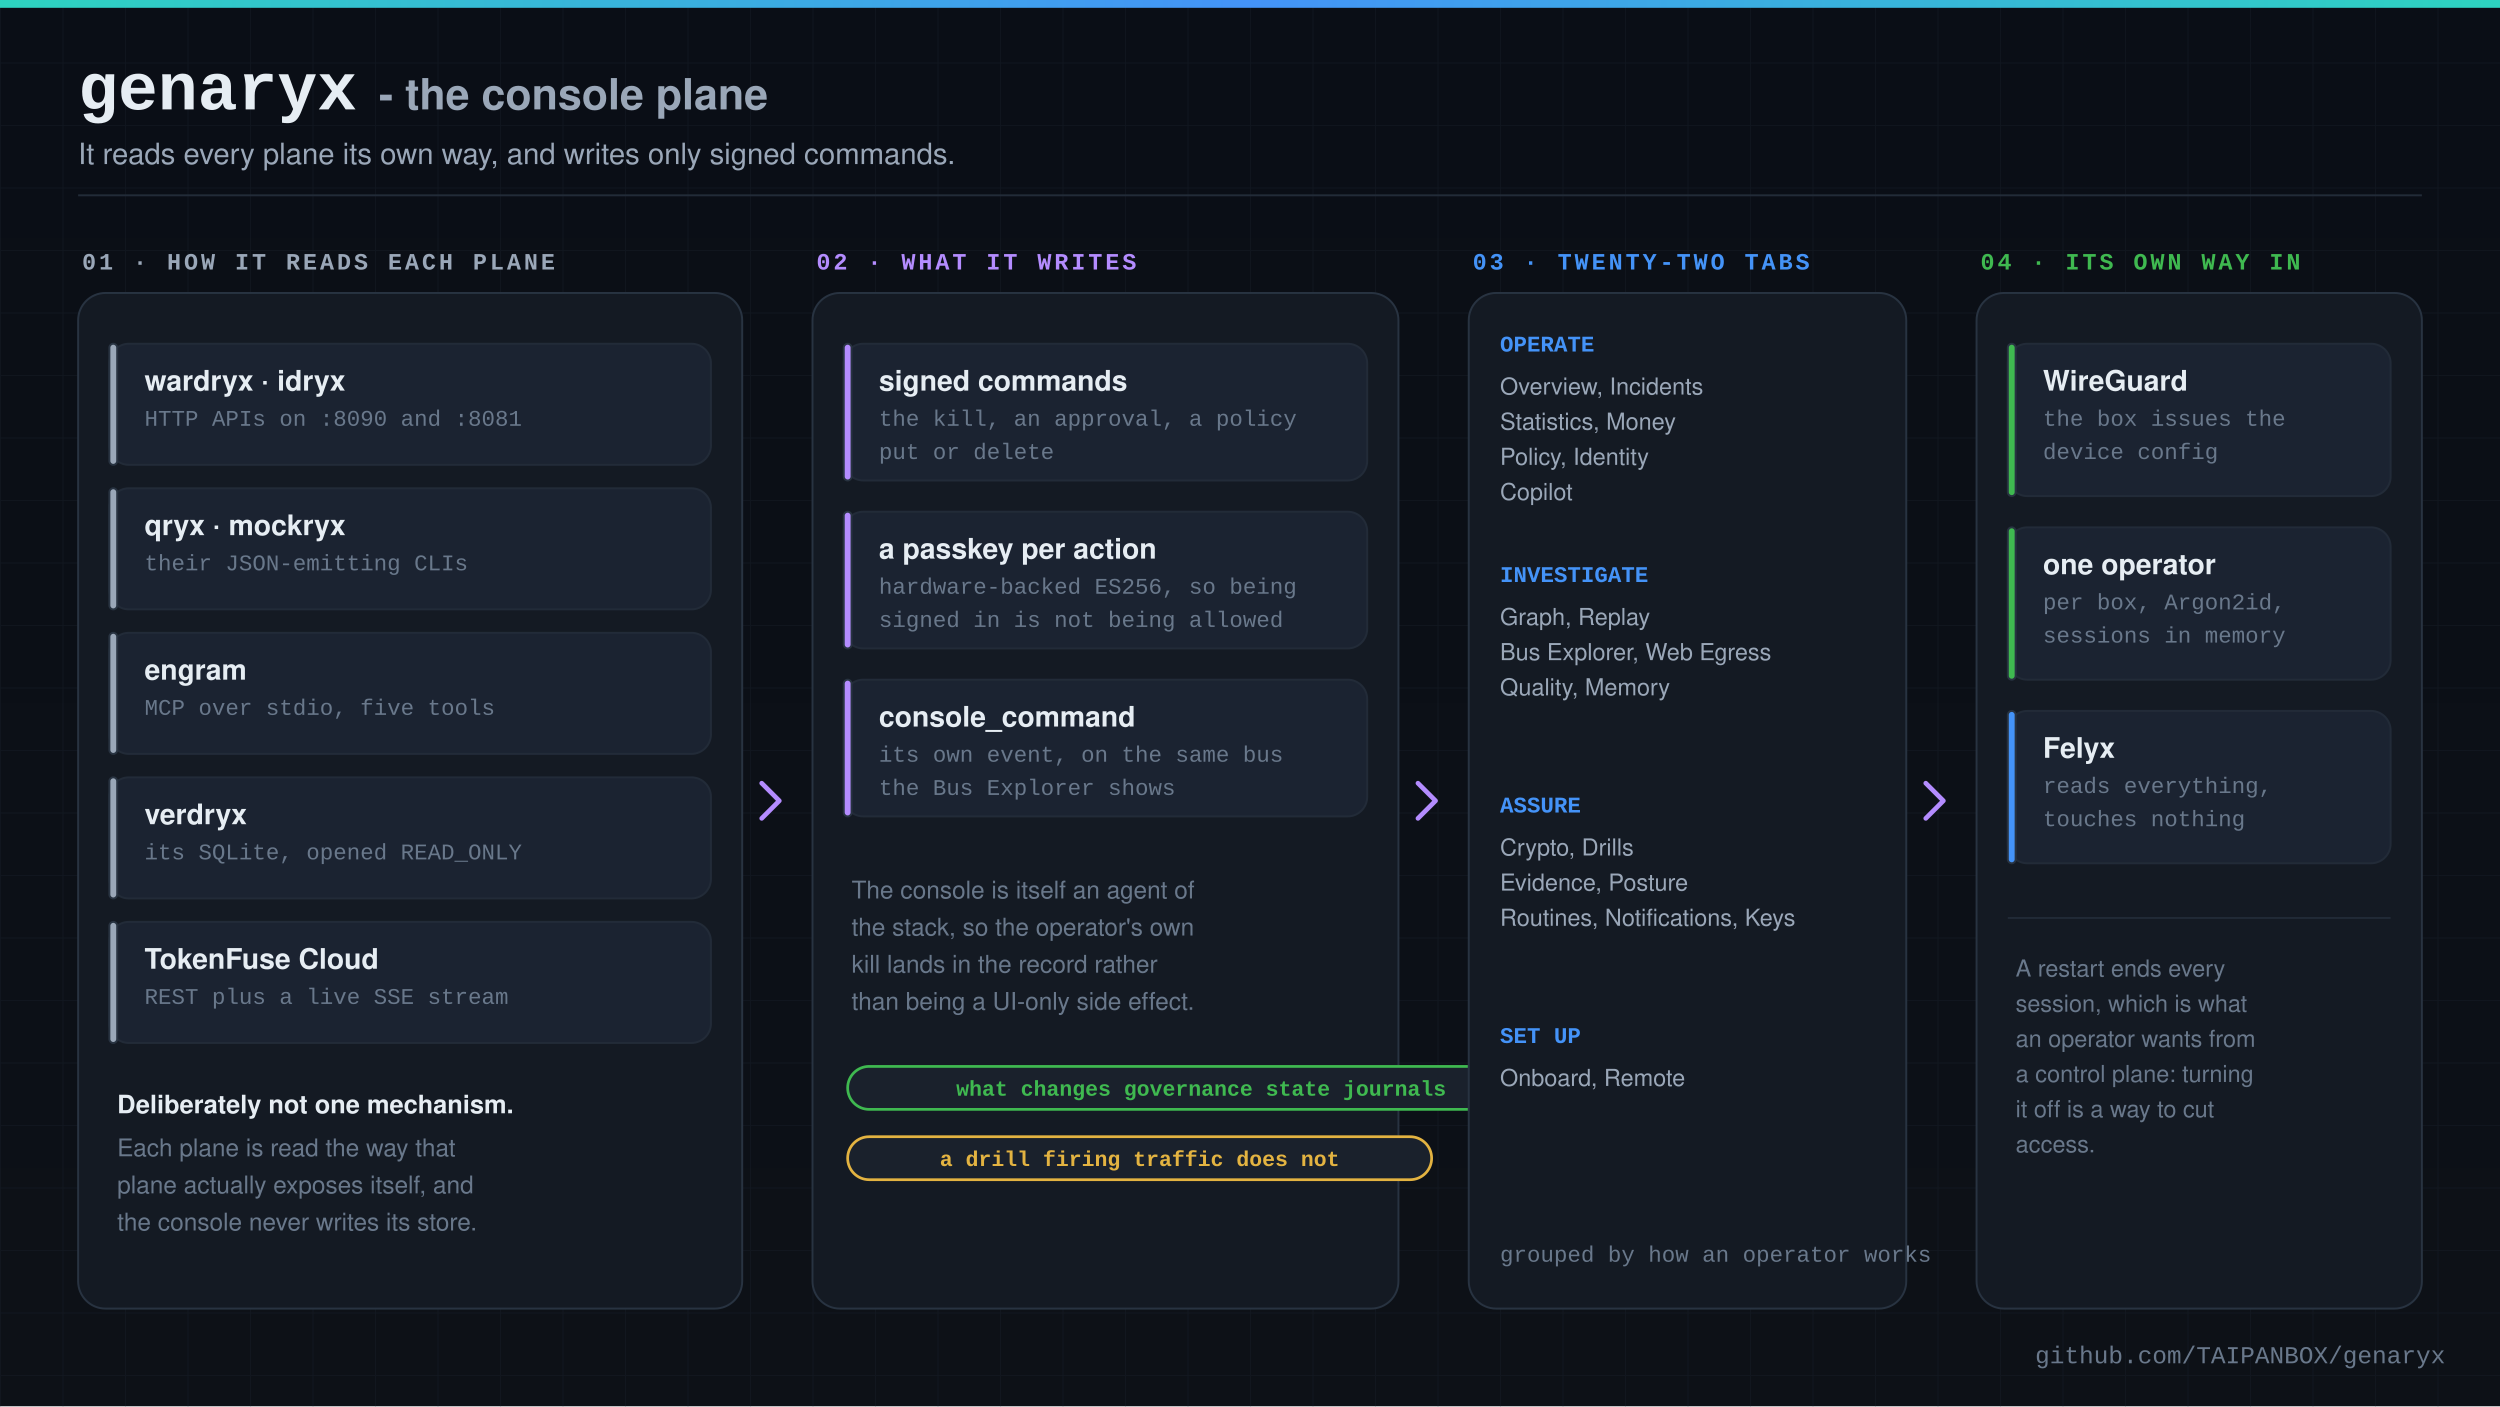
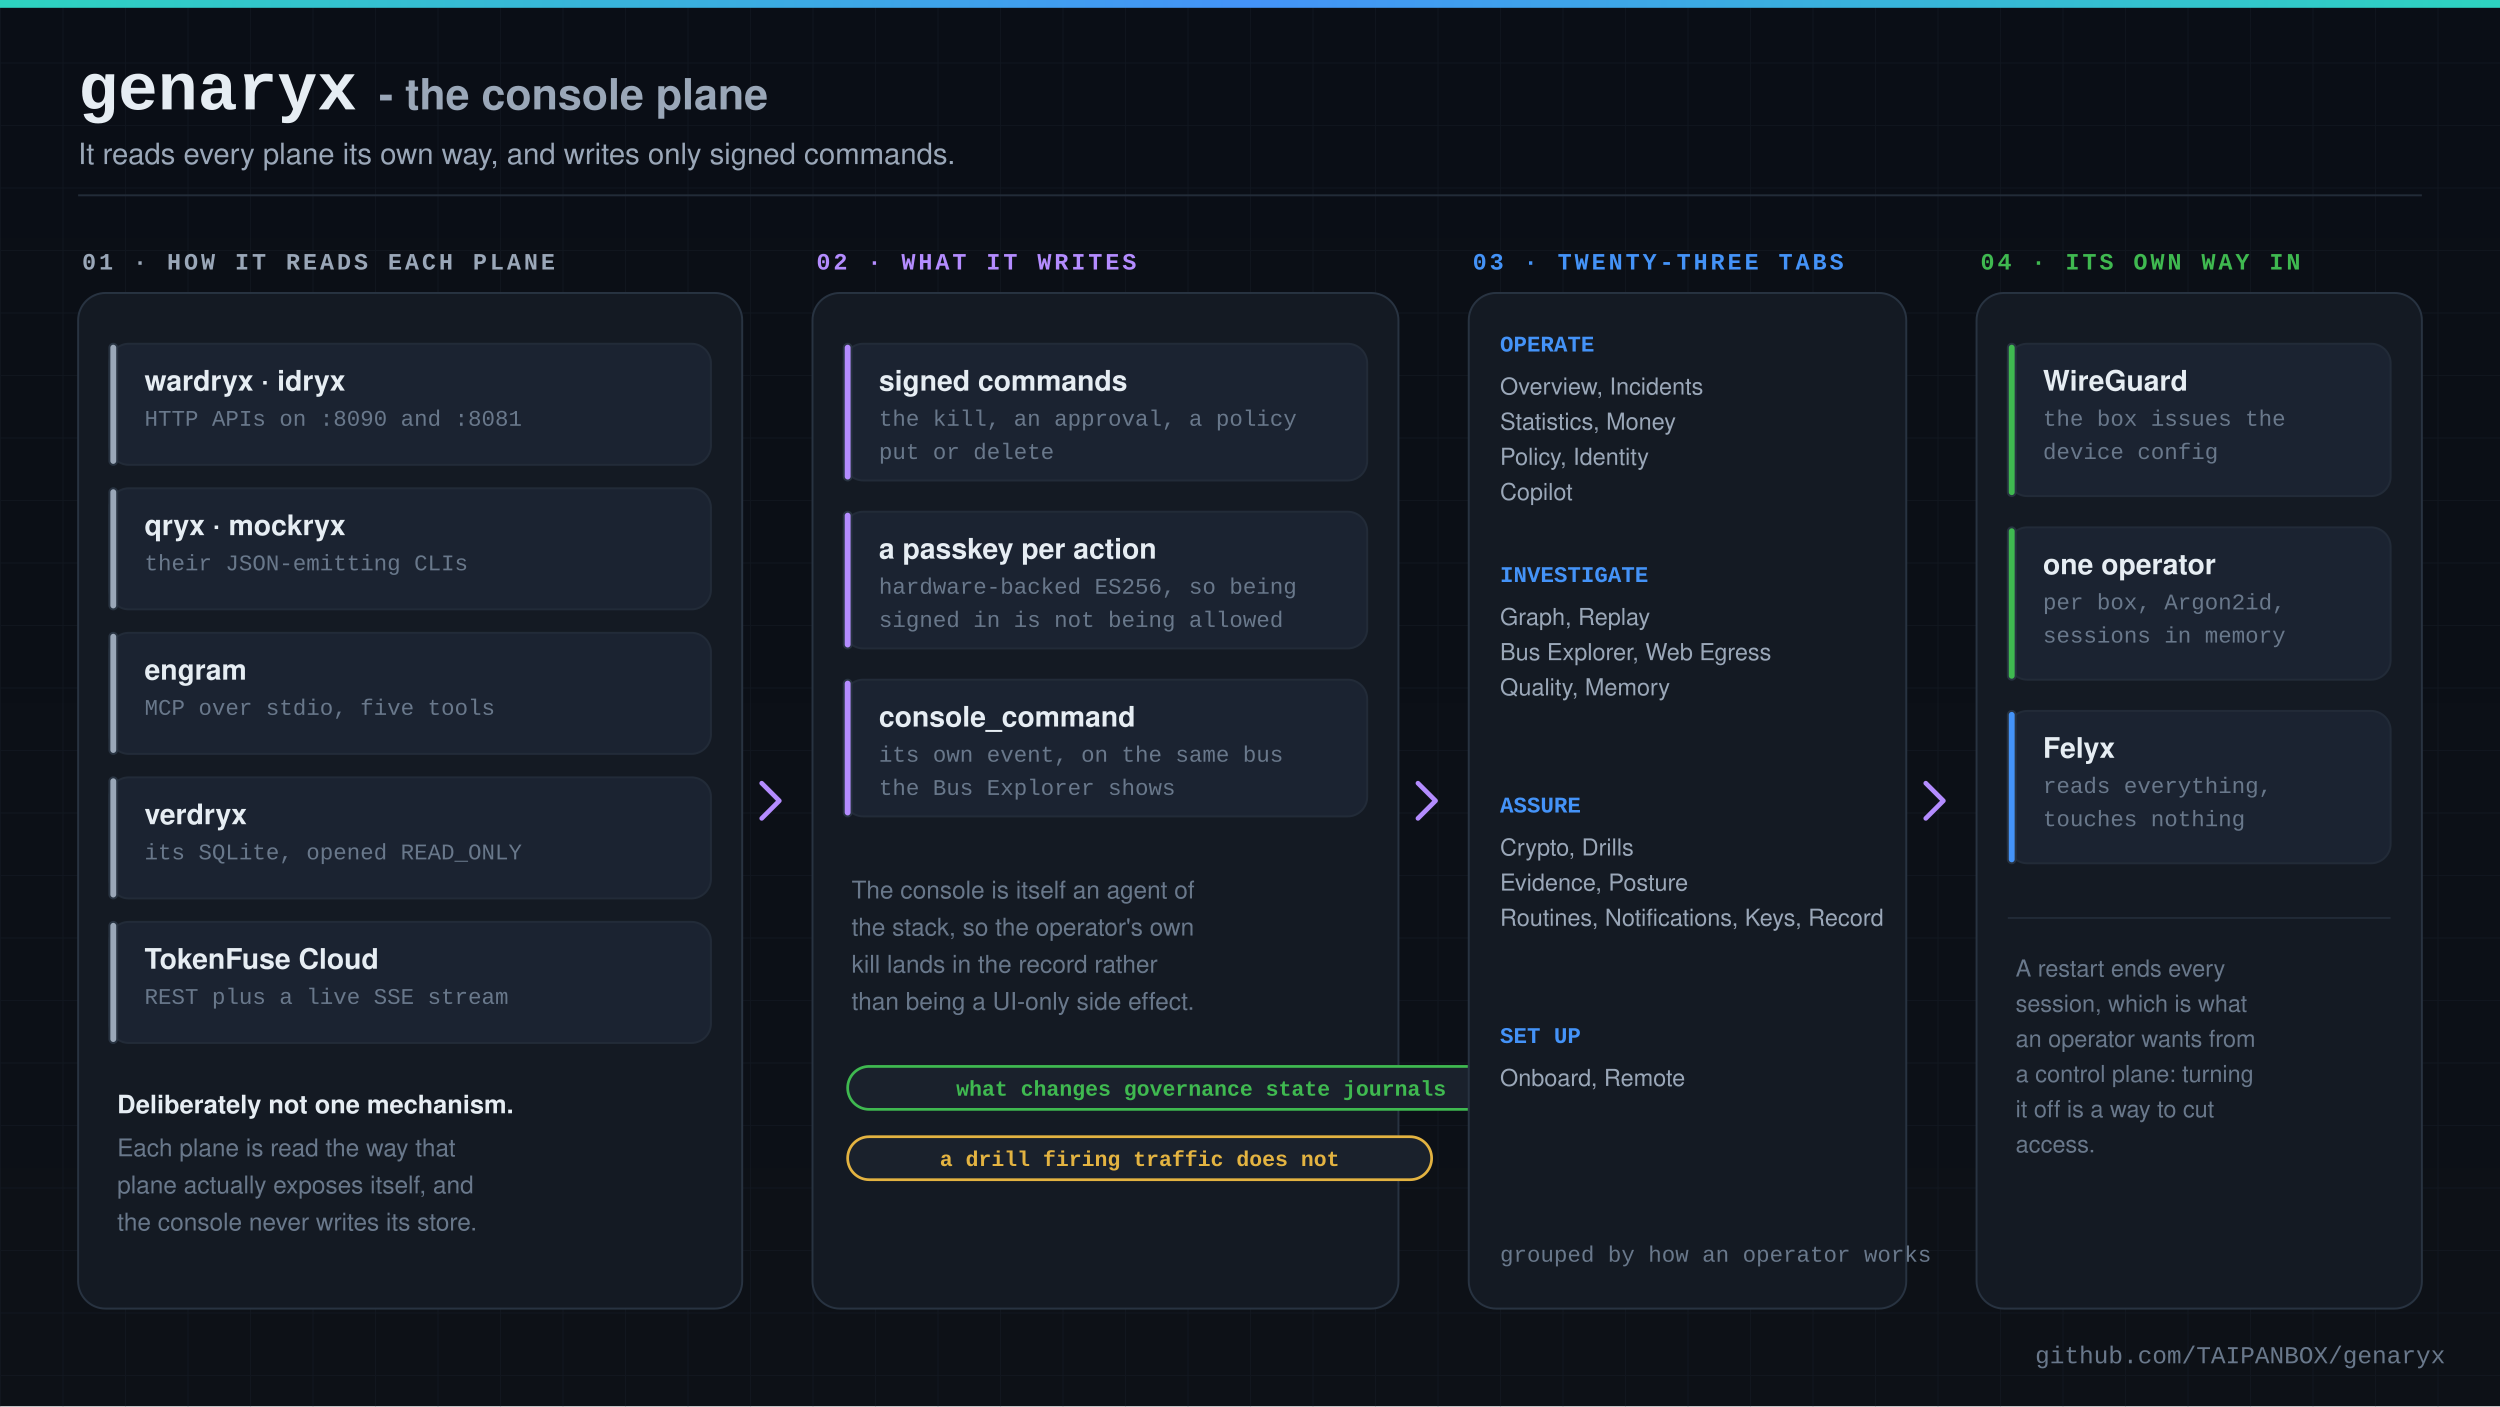
<svg xmlns="http://www.w3.org/2000/svg" width="1280" height="720" viewBox="0 0 1280 720" font-family="'Segoe UI', system-ui, -apple-system, Helvetica, Arial, sans-serif">
  <defs>
    <linearGradient id="bg" x1="0" y1="0" x2="0" y2="1">
      <stop offset="0" stop-color="#0a0e16" />
      <stop offset="1" stop-color="#0d1117" />
    </linearGradient>
    <linearGradient id="accent" x1="0" y1="0" x2="1" y2="0">
      <stop offset="0" stop-color="#2dd4bf" />
      <stop offset="0.5" stop-color="#4493f8" />
      <stop offset="1" stop-color="#2dd4bf" />
    </linearGradient>
    <pattern id="grid" width="32" height="32" patternUnits="userSpaceOnUse">
      <path d="M 32 0 L 0 0 0 32" fill="none" stroke="#161d27" stroke-width="1" />
    </pattern>
    <filter id="soft" x="-20%" y="-20%" width="140%" height="140%">
      <feDropShadow dx="0" dy="4" stdDeviation="8" flood-color="#000000" flood-opacity="0.45" />
    </filter>
  </defs>
  <rect x="0" y="0" width="1280" height="720" fill="url(#bg)" />
  <rect x="0" y="0" width="1280" height="720" fill="url(#grid)" opacity="0.5" />
  <rect x="0" y="0" width="1280" height="4" fill="url(#accent)" />
  <text x="1252" y="698" font-size="12.5" fill="#69788b" font-family="'SF Mono','JetBrains Mono','Fira Code',Menlo,Consolas,'Liberation Mono',monospace" text-anchor="end">github.com/TAIPANBOX/genaryx</text>
  <text x="40" y="56" font-size="34" fill="#e6edf3" font-family="'SF Mono','JetBrains Mono','Fira Code',Menlo,Consolas,'Liberation Mono',monospace" font-weight="700">genaryx</text>
  <text x="194" y="56" font-size="22" fill="#9aa7b8" font-weight="600">- the console plane</text>
  <text x="40" y="84" font-size="15" fill="#9aa7b8">It reads every plane its own way, and writes only signed commands.</text>
  <line x1="40" y1="100" x2="1240" y2="100" stroke="#222b38" stroke-width="1" />
  <text x="42" y="138" font-size="12" fill="#9aa7b8" font-family="'SF Mono','JetBrains Mono','Fira Code',Menlo,Consolas,'Liberation Mono',monospace" font-weight="700" letter-spacing="1.5">01 · HOW IT READS EACH PLANE</text>
  <rect x="40" y="150" width="340" height="520" rx="14" ry="14" fill="#141a23" stroke="#283341" stroke-width="1" filter="soft" />
  <rect x="56" y="176" width="308" height="62" rx="10" ry="10" fill="#1b2331" stroke="#222b38" stroke-width="1" />
  <rect x="56" y="176" width="4" height="62" rx="2" ry="2" fill="#9aa7b8" stroke="#283341" stroke-width="1" />
  <text x="74" y="200" font-size="14.5" fill="#e6edf3" font-weight="600">wardryx · idryx</text>
  <text x="74" y="218" font-size="11.5" fill="#69788b" font-family="'SF Mono','JetBrains Mono','Fira Code',Menlo,Consolas,'Liberation Mono',monospace">HTTP APIs on :8090 and :8081</text>
  <rect x="56" y="250" width="308" height="62" rx="10" ry="10" fill="#1b2331" stroke="#222b38" stroke-width="1" />
  <rect x="56" y="250" width="4" height="62" rx="2" ry="2" fill="#9aa7b8" stroke="#283341" stroke-width="1" />
  <text x="74" y="274" font-size="14.5" fill="#e6edf3" font-weight="600">qryx · mockryx</text>
  <text x="74" y="292" font-size="11.5" fill="#69788b" font-family="'SF Mono','JetBrains Mono','Fira Code',Menlo,Consolas,'Liberation Mono',monospace">their JSON-emitting CLIs</text>
  <rect x="56" y="324" width="308" height="62" rx="10" ry="10" fill="#1b2331" stroke="#222b38" stroke-width="1" />
  <rect x="56" y="324" width="4" height="62" rx="2" ry="2" fill="#9aa7b8" stroke="#283341" stroke-width="1" />
  <text x="74" y="348" font-size="14.5" fill="#e6edf3" font-weight="600">engram</text>
  <text x="74" y="366" font-size="11.5" fill="#69788b" font-family="'SF Mono','JetBrains Mono','Fira Code',Menlo,Consolas,'Liberation Mono',monospace">MCP over stdio, five tools</text>
  <rect x="56" y="398" width="308" height="62" rx="10" ry="10" fill="#1b2331" stroke="#222b38" stroke-width="1" />
  <rect x="56" y="398" width="4" height="62" rx="2" ry="2" fill="#9aa7b8" stroke="#283341" stroke-width="1" />
  <text x="74" y="422" font-size="14.5" fill="#e6edf3" font-weight="600">verdryx</text>
  <text x="74" y="440" font-size="11.5" fill="#69788b" font-family="'SF Mono','JetBrains Mono','Fira Code',Menlo,Consolas,'Liberation Mono',monospace">its SQLite, opened READ_ONLY</text>
  <rect x="56" y="472" width="308" height="62" rx="10" ry="10" fill="#1b2331" stroke="#222b38" stroke-width="1" />
  <rect x="56" y="472" width="4" height="62" rx="2" ry="2" fill="#9aa7b8" stroke="#283341" stroke-width="1" />
  <text x="74" y="496" font-size="14.5" fill="#e6edf3" font-weight="600">TokenFuse Cloud</text>
  <text x="74" y="514" font-size="11.5" fill="#69788b" font-family="'SF Mono','JetBrains Mono','Fira Code',Menlo,Consolas,'Liberation Mono',monospace">REST plus a live SSE stream</text>
  <text x="60" y="570" font-size="13" fill="#e6edf3" font-family="'Segoe UI', system-ui, -apple-system, Helvetica, Arial, sans-serif" font-weight="600" text-anchor="start">Deliberately not one mechanism.</text>
  <text x="60" y="592" font-size="12.5" fill="#69788b" font-family="'Segoe UI', system-ui, -apple-system, Helvetica, Arial, sans-serif" font-weight="400" text-anchor="start">Each plane is read the way that</text>
  <text x="60" y="611" font-size="12.5" fill="#69788b" font-family="'Segoe UI', system-ui, -apple-system, Helvetica, Arial, sans-serif" font-weight="400" text-anchor="start">plane actually exposes itself, and</text>
  <text x="60" y="630" font-size="12.5" fill="#69788b" font-family="'Segoe UI', system-ui, -apple-system, Helvetica, Arial, sans-serif" font-weight="400" text-anchor="start">the console never writes its store.</text>
  <text x="418" y="138" font-size="12" fill="#b48cff" font-family="'SF Mono','JetBrains Mono','Fira Code',Menlo,Consolas,'Liberation Mono',monospace" font-weight="700" letter-spacing="1.5">02 · WHAT IT WRITES</text>
  <rect x="416" y="150" width="300" height="520" rx="14" ry="14" fill="#141a23" stroke="#283341" stroke-width="1" filter="soft" />
  <rect x="432" y="176" width="268" height="70" rx="10" ry="10" fill="#1b2331" stroke="#222b38" stroke-width="1" />
  <rect x="432" y="176" width="4" height="70" rx="2" ry="2" fill="#b48cff" stroke="#283341" stroke-width="1" />
  <text x="450" y="200" font-size="14.5" fill="#e6edf3" font-weight="600">signed commands</text>
  <text x="450" y="218" font-size="11.5" fill="#69788b" font-family="'SF Mono','JetBrains Mono','Fira Code',Menlo,Consolas,'Liberation Mono',monospace">the kill, an approval, a policy</text>
  <text x="450" y="235" font-size="11.5" fill="#69788b" font-family="'SF Mono','JetBrains Mono','Fira Code',Menlo,Consolas,'Liberation Mono',monospace">put or delete</text>
  <rect x="432" y="262" width="268" height="70" rx="10" ry="10" fill="#1b2331" stroke="#222b38" stroke-width="1" />
  <rect x="432" y="262" width="4" height="70" rx="2" ry="2" fill="#b48cff" stroke="#283341" stroke-width="1" />
  <text x="450" y="286" font-size="14.5" fill="#e6edf3" font-weight="600">a passkey per action</text>
  <text x="450" y="304" font-size="11.5" fill="#69788b" font-family="'SF Mono','JetBrains Mono','Fira Code',Menlo,Consolas,'Liberation Mono',monospace">hardware-backed ES256, so being</text>
  <text x="450" y="321" font-size="11.5" fill="#69788b" font-family="'SF Mono','JetBrains Mono','Fira Code',Menlo,Consolas,'Liberation Mono',monospace">signed in is not being allowed</text>
  <rect x="432" y="348" width="268" height="70" rx="10" ry="10" fill="#1b2331" stroke="#222b38" stroke-width="1" />
  <rect x="432" y="348" width="4" height="70" rx="2" ry="2" fill="#b48cff" stroke="#283341" stroke-width="1" />
  <text x="450" y="372" font-size="14.5" fill="#e6edf3" font-weight="600">console_command</text>
  <text x="450" y="390" font-size="11.5" fill="#69788b" font-family="'SF Mono','JetBrains Mono','Fira Code',Menlo,Consolas,'Liberation Mono',monospace">its own event, on the same bus</text>
  <text x="450" y="407" font-size="11.5" fill="#69788b" font-family="'SF Mono','JetBrains Mono','Fira Code',Menlo,Consolas,'Liberation Mono',monospace">the Bus Explorer shows</text>
  <text x="436" y="460" font-size="12.5" fill="#69788b" font-family="'Segoe UI', system-ui, -apple-system, Helvetica, Arial, sans-serif" font-weight="400" text-anchor="start">The console is itself an agent of</text>
  <text x="436" y="479" font-size="12.5" fill="#69788b" font-family="'Segoe UI', system-ui, -apple-system, Helvetica, Arial, sans-serif" font-weight="400" text-anchor="start">the stack, so the operator's own</text>
  <text x="436" y="498" font-size="12.5" fill="#69788b" font-family="'Segoe UI', system-ui, -apple-system, Helvetica, Arial, sans-serif" font-weight="400" text-anchor="start">kill lands in the record rather</text>
  <text x="436" y="517" font-size="12.5" fill="#69788b" font-family="'Segoe UI', system-ui, -apple-system, Helvetica, Arial, sans-serif" font-weight="400" text-anchor="start">than being a UI-only side effect.</text>
  <rect x="434" y="546" width="362" height="22" rx="11" fill="#1a212c" stroke="#3fb950" stroke-width="1.4" />
  <text x="615.0" y="561" font-size="11" fill="#3fb950" font-family="'SF Mono','JetBrains Mono','Fira Code',Menlo,Consolas,'Liberation Mono',monospace" font-weight="700" text-anchor="middle">what changes governance state journals</text>
  <rect x="434" y="582" width="299" height="22" rx="11" fill="#1a212c" stroke="#e3b341" stroke-width="1.4" />
  <text x="583.5" y="597" font-size="11" fill="#e3b341" font-family="'SF Mono','JetBrains Mono','Fira Code',Menlo,Consolas,'Liberation Mono',monospace" font-weight="700" text-anchor="middle">a drill firing traffic does not</text>
-   <text x="754" y="138" font-size="12" fill="#4493f8" font-family="'SF Mono','JetBrains Mono','Fira Code',Menlo,Consolas,'Liberation Mono',monospace" font-weight="700" letter-spacing="1.5">03 · TWENTY-TWO TABS</text>
+   <text x="754" y="138" font-size="12" fill="#4493f8" font-family="'SF Mono','JetBrains Mono','Fira Code',Menlo,Consolas,'Liberation Mono',monospace" font-weight="700" letter-spacing="1.5">03 · TWENTY-THREE TABS</text>
  <rect x="752" y="150" width="224" height="520" rx="14" ry="14" fill="#141a23" stroke="#283341" stroke-width="1" filter="soft" />
  <text x="768" y="180" font-size="11.5" fill="#4493f8" font-family="'SF Mono','JetBrains Mono','Fira Code',Menlo,Consolas,'Liberation Mono',monospace" font-weight="700" text-anchor="start">OPERATE</text>
  <text x="768" y="202" font-size="12" fill="#9aa7b8" font-family="'Segoe UI', system-ui, -apple-system, Helvetica, Arial, sans-serif" font-weight="400" text-anchor="start">Overview, Incidents</text>
  <text x="768" y="220" font-size="12" fill="#9aa7b8" font-family="'Segoe UI', system-ui, -apple-system, Helvetica, Arial, sans-serif" font-weight="400" text-anchor="start">Statistics, Money</text>
  <text x="768" y="238" font-size="12" fill="#9aa7b8" font-family="'Segoe UI', system-ui, -apple-system, Helvetica, Arial, sans-serif" font-weight="400" text-anchor="start">Policy, Identity</text>
  <text x="768" y="256" font-size="12" fill="#9aa7b8" font-family="'Segoe UI', system-ui, -apple-system, Helvetica, Arial, sans-serif" font-weight="400" text-anchor="start">Copilot</text>
  <text x="768" y="298" font-size="11.5" fill="#4493f8" font-family="'SF Mono','JetBrains Mono','Fira Code',Menlo,Consolas,'Liberation Mono',monospace" font-weight="700" text-anchor="start">INVESTIGATE</text>
  <text x="768" y="320" font-size="12" fill="#9aa7b8" font-family="'Segoe UI', system-ui, -apple-system, Helvetica, Arial, sans-serif" font-weight="400" text-anchor="start">Graph, Replay</text>
  <text x="768" y="338" font-size="12" fill="#9aa7b8" font-family="'Segoe UI', system-ui, -apple-system, Helvetica, Arial, sans-serif" font-weight="400" text-anchor="start">Bus Explorer, Web Egress</text>
  <text x="768" y="356" font-size="12" fill="#9aa7b8" font-family="'Segoe UI', system-ui, -apple-system, Helvetica, Arial, sans-serif" font-weight="400" text-anchor="start">Quality, Memory</text>
  <text x="768" y="416" font-size="11.5" fill="#4493f8" font-family="'SF Mono','JetBrains Mono','Fira Code',Menlo,Consolas,'Liberation Mono',monospace" font-weight="700" text-anchor="start">ASSURE</text>
  <text x="768" y="438" font-size="12" fill="#9aa7b8" font-family="'Segoe UI', system-ui, -apple-system, Helvetica, Arial, sans-serif" font-weight="400" text-anchor="start">Crypto, Drills</text>
  <text x="768" y="456" font-size="12" fill="#9aa7b8" font-family="'Segoe UI', system-ui, -apple-system, Helvetica, Arial, sans-serif" font-weight="400" text-anchor="start">Evidence, Posture</text>
-   <text x="768" y="474" font-size="12" fill="#9aa7b8" font-family="'Segoe UI', system-ui, -apple-system, Helvetica, Arial, sans-serif" font-weight="400" text-anchor="start">Routines, Notifications, Keys</text>
+   <text x="768" y="474" font-size="12" fill="#9aa7b8" font-family="'Segoe UI', system-ui, -apple-system, Helvetica, Arial, sans-serif" font-weight="400" text-anchor="start">Routines, Notifications, Keys, Record</text>
  <text x="768" y="534" font-size="11.5" fill="#4493f8" font-family="'SF Mono','JetBrains Mono','Fira Code',Menlo,Consolas,'Liberation Mono',monospace" font-weight="700" text-anchor="start">SET UP</text>
  <text x="768" y="556" font-size="12" fill="#9aa7b8" font-family="'Segoe UI', system-ui, -apple-system, Helvetica, Arial, sans-serif" font-weight="400" text-anchor="start">Onboard, Remote</text>
  <text x="768" y="646" font-size="11.5" fill="#69788b" font-family="'SF Mono','JetBrains Mono','Fira Code',Menlo,Consolas,'Liberation Mono',monospace" font-weight="400" text-anchor="start">grouped by how an operator works</text>
  <text x="1014" y="138" font-size="12" fill="#3fb950" font-family="'SF Mono','JetBrains Mono','Fira Code',Menlo,Consolas,'Liberation Mono',monospace" font-weight="700" letter-spacing="1.5">04 · ITS OWN WAY IN</text>
  <rect x="1012" y="150" width="228" height="520" rx="14" ry="14" fill="#141a23" stroke="#283341" stroke-width="1" filter="soft" />
  <rect x="1028" y="176" width="196" height="78" rx="10" ry="10" fill="#1b2331" stroke="#222b38" stroke-width="1" />
  <rect x="1028" y="176" width="4" height="78" rx="2" ry="2" fill="#3fb950" stroke="#283341" stroke-width="1" />
  <text x="1046" y="200" font-size="14.5" fill="#e6edf3" font-weight="600">WireGuard</text>
  <text x="1046" y="218" font-size="11.5" fill="#69788b" font-family="'SF Mono','JetBrains Mono','Fira Code',Menlo,Consolas,'Liberation Mono',monospace">the box issues the</text>
  <text x="1046" y="235" font-size="11.5" fill="#69788b" font-family="'SF Mono','JetBrains Mono','Fira Code',Menlo,Consolas,'Liberation Mono',monospace">device config</text>
  <rect x="1028" y="270" width="196" height="78" rx="10" ry="10" fill="#1b2331" stroke="#222b38" stroke-width="1" />
  <rect x="1028" y="270" width="4" height="78" rx="2" ry="2" fill="#3fb950" stroke="#283341" stroke-width="1" />
  <text x="1046" y="294" font-size="14.5" fill="#e6edf3" font-weight="600">one operator</text>
  <text x="1046" y="312" font-size="11.5" fill="#69788b" font-family="'SF Mono','JetBrains Mono','Fira Code',Menlo,Consolas,'Liberation Mono',monospace">per box, Argon2id,</text>
  <text x="1046" y="329" font-size="11.5" fill="#69788b" font-family="'SF Mono','JetBrains Mono','Fira Code',Menlo,Consolas,'Liberation Mono',monospace">sessions in memory</text>
  <rect x="1028" y="364" width="196" height="78" rx="10" ry="10" fill="#1b2331" stroke="#222b38" stroke-width="1" />
  <rect x="1028" y="364" width="4" height="78" rx="2" ry="2" fill="#4493f8" stroke="#283341" stroke-width="1" />
  <text x="1046" y="388" font-size="14.5" fill="#e6edf3" font-weight="600">Felyx</text>
  <text x="1046" y="406" font-size="11.5" fill="#69788b" font-family="'SF Mono','JetBrains Mono','Fira Code',Menlo,Consolas,'Liberation Mono',monospace">reads everything,</text>
  <text x="1046" y="423" font-size="11.5" fill="#69788b" font-family="'SF Mono','JetBrains Mono','Fira Code',Menlo,Consolas,'Liberation Mono',monospace">touches nothing</text>
  <line x1="1028" y1="470" x2="1224" y2="470" stroke="#222b38" stroke-width="1" opacity="0.9" />
  <text x="1032" y="500" font-size="12" fill="#69788b" font-family="'Segoe UI', system-ui, -apple-system, Helvetica, Arial, sans-serif" font-weight="400" text-anchor="start">A restart ends every</text>
  <text x="1032" y="518" font-size="12" fill="#69788b" font-family="'Segoe UI', system-ui, -apple-system, Helvetica, Arial, sans-serif" font-weight="400" text-anchor="start">session, which is what</text>
  <text x="1032" y="536" font-size="12" fill="#69788b" font-family="'Segoe UI', system-ui, -apple-system, Helvetica, Arial, sans-serif" font-weight="400" text-anchor="start">an operator wants from</text>
  <text x="1032" y="554" font-size="12" fill="#69788b" font-family="'Segoe UI', system-ui, -apple-system, Helvetica, Arial, sans-serif" font-weight="400" text-anchor="start">a control plane: turning</text>
  <text x="1032" y="572" font-size="12" fill="#69788b" font-family="'Segoe UI', system-ui, -apple-system, Helvetica, Arial, sans-serif" font-weight="400" text-anchor="start">it off is a way to cut</text>
  <text x="1032" y="590" font-size="12" fill="#69788b" font-family="'Segoe UI', system-ui, -apple-system, Helvetica, Arial, sans-serif" font-weight="400" text-anchor="start">access.</text>
  <path d="M 390 401 L 399 410 L 390 419" fill="none" stroke="#b48cff" stroke-width="2.4" stroke-linecap="round" stroke-linejoin="round" />
  <path d="M 726 401 L 735 410 L 726 419" fill="none" stroke="#b48cff" stroke-width="2.4" stroke-linecap="round" stroke-linejoin="round" />
  <path d="M 986 401 L 995 410 L 986 419" fill="none" stroke="#b48cff" stroke-width="2.4" stroke-linecap="round" stroke-linejoin="round" />
</svg>
